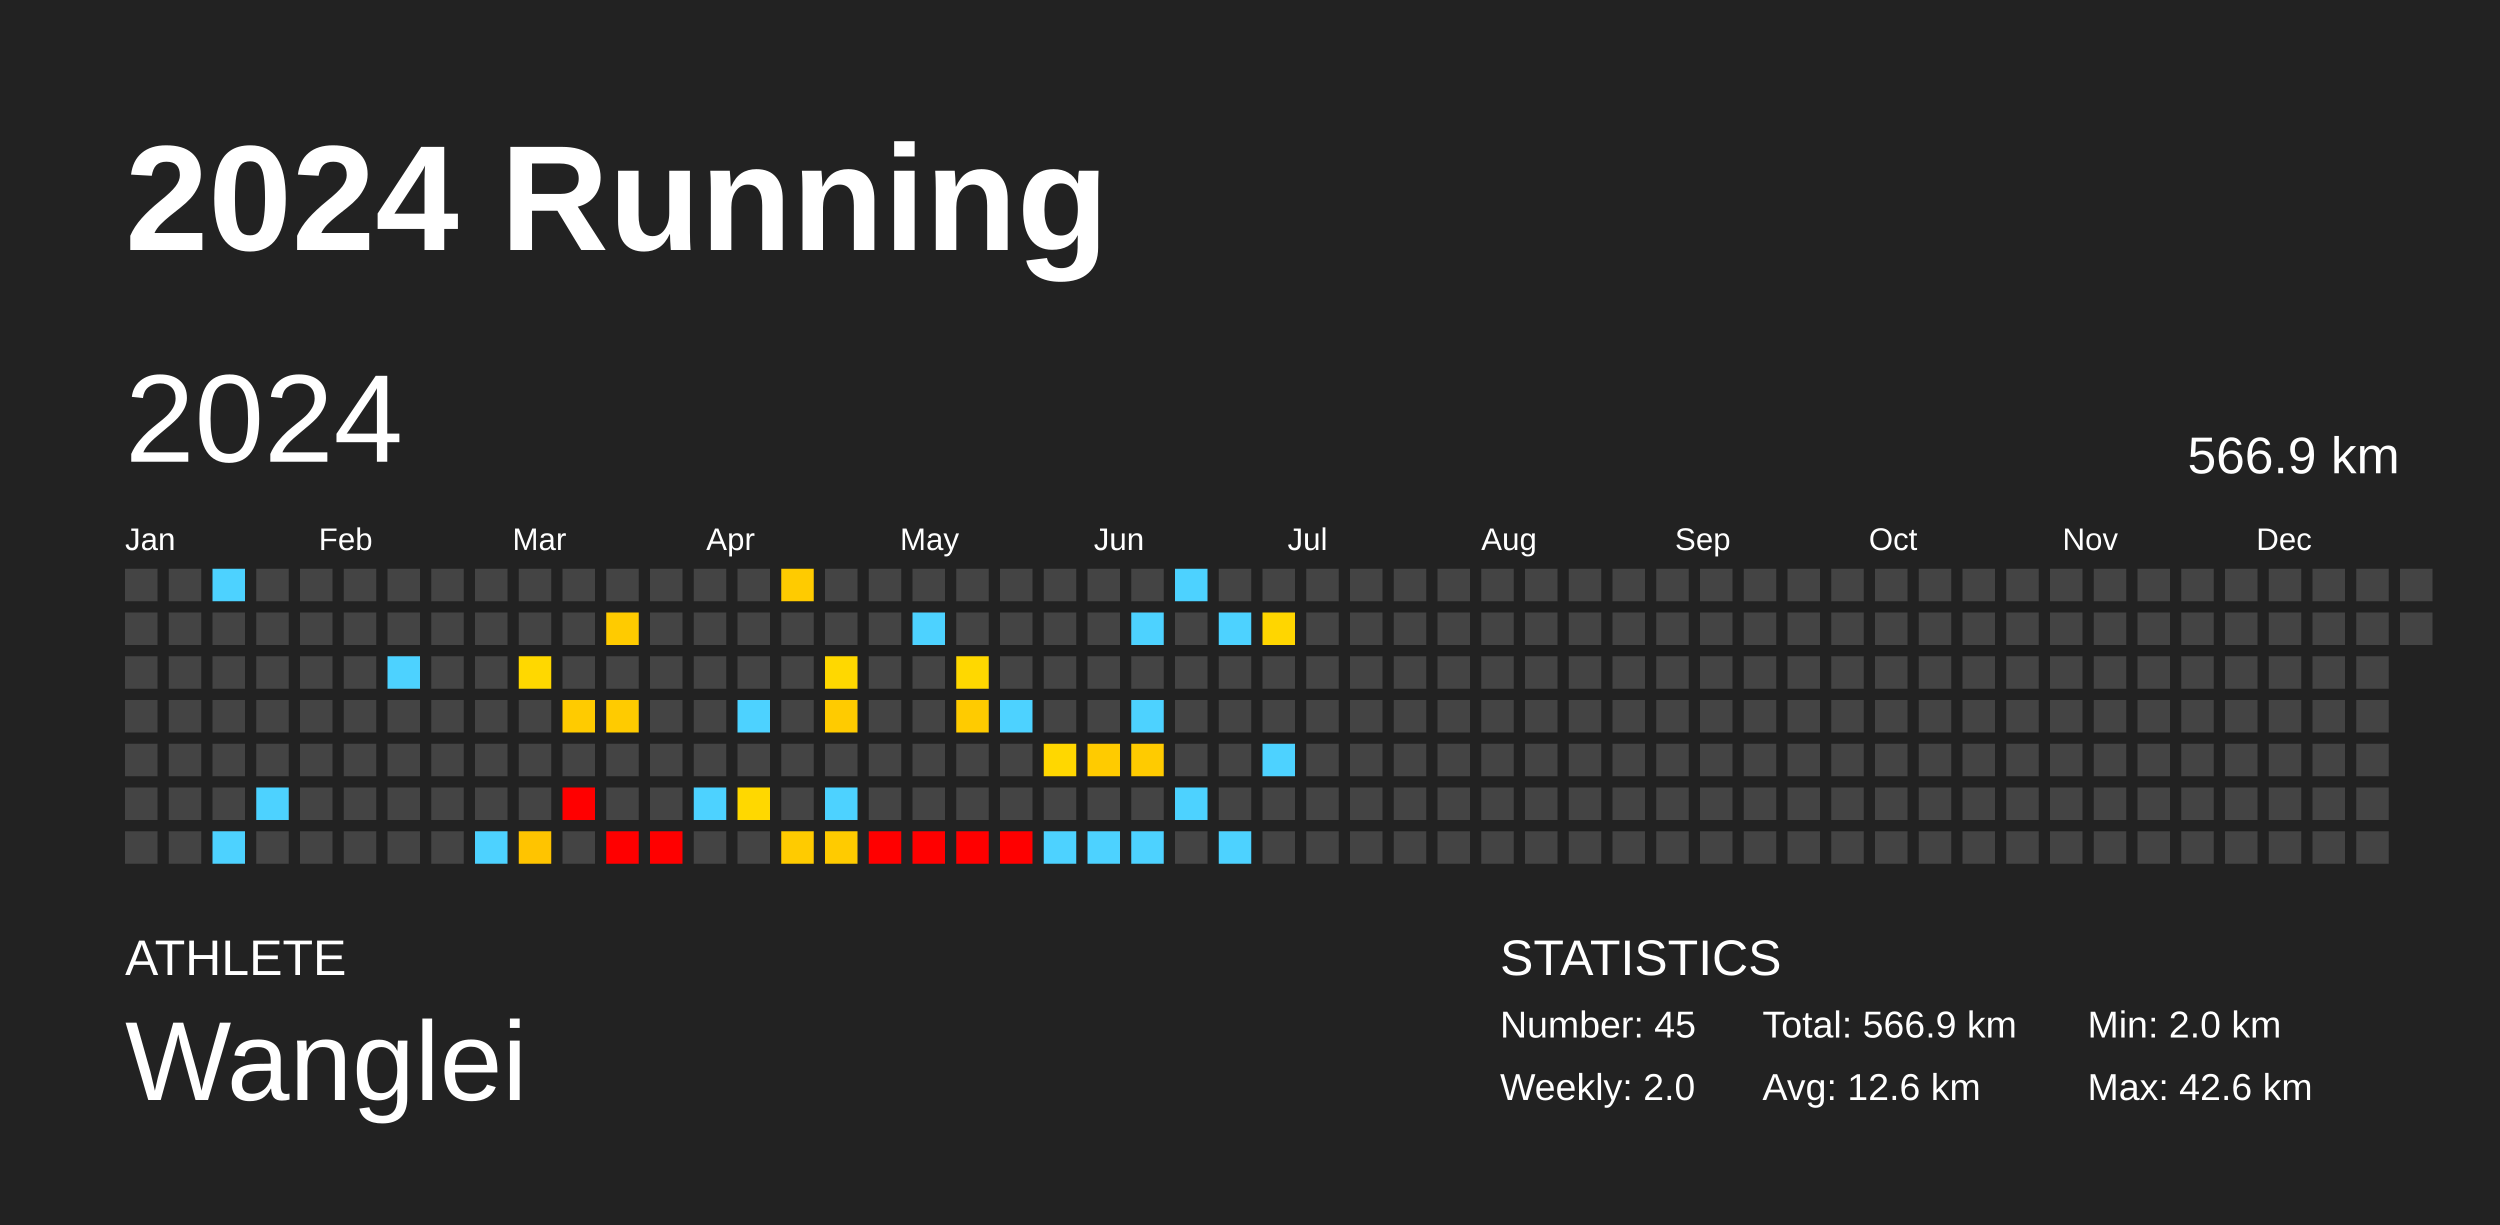
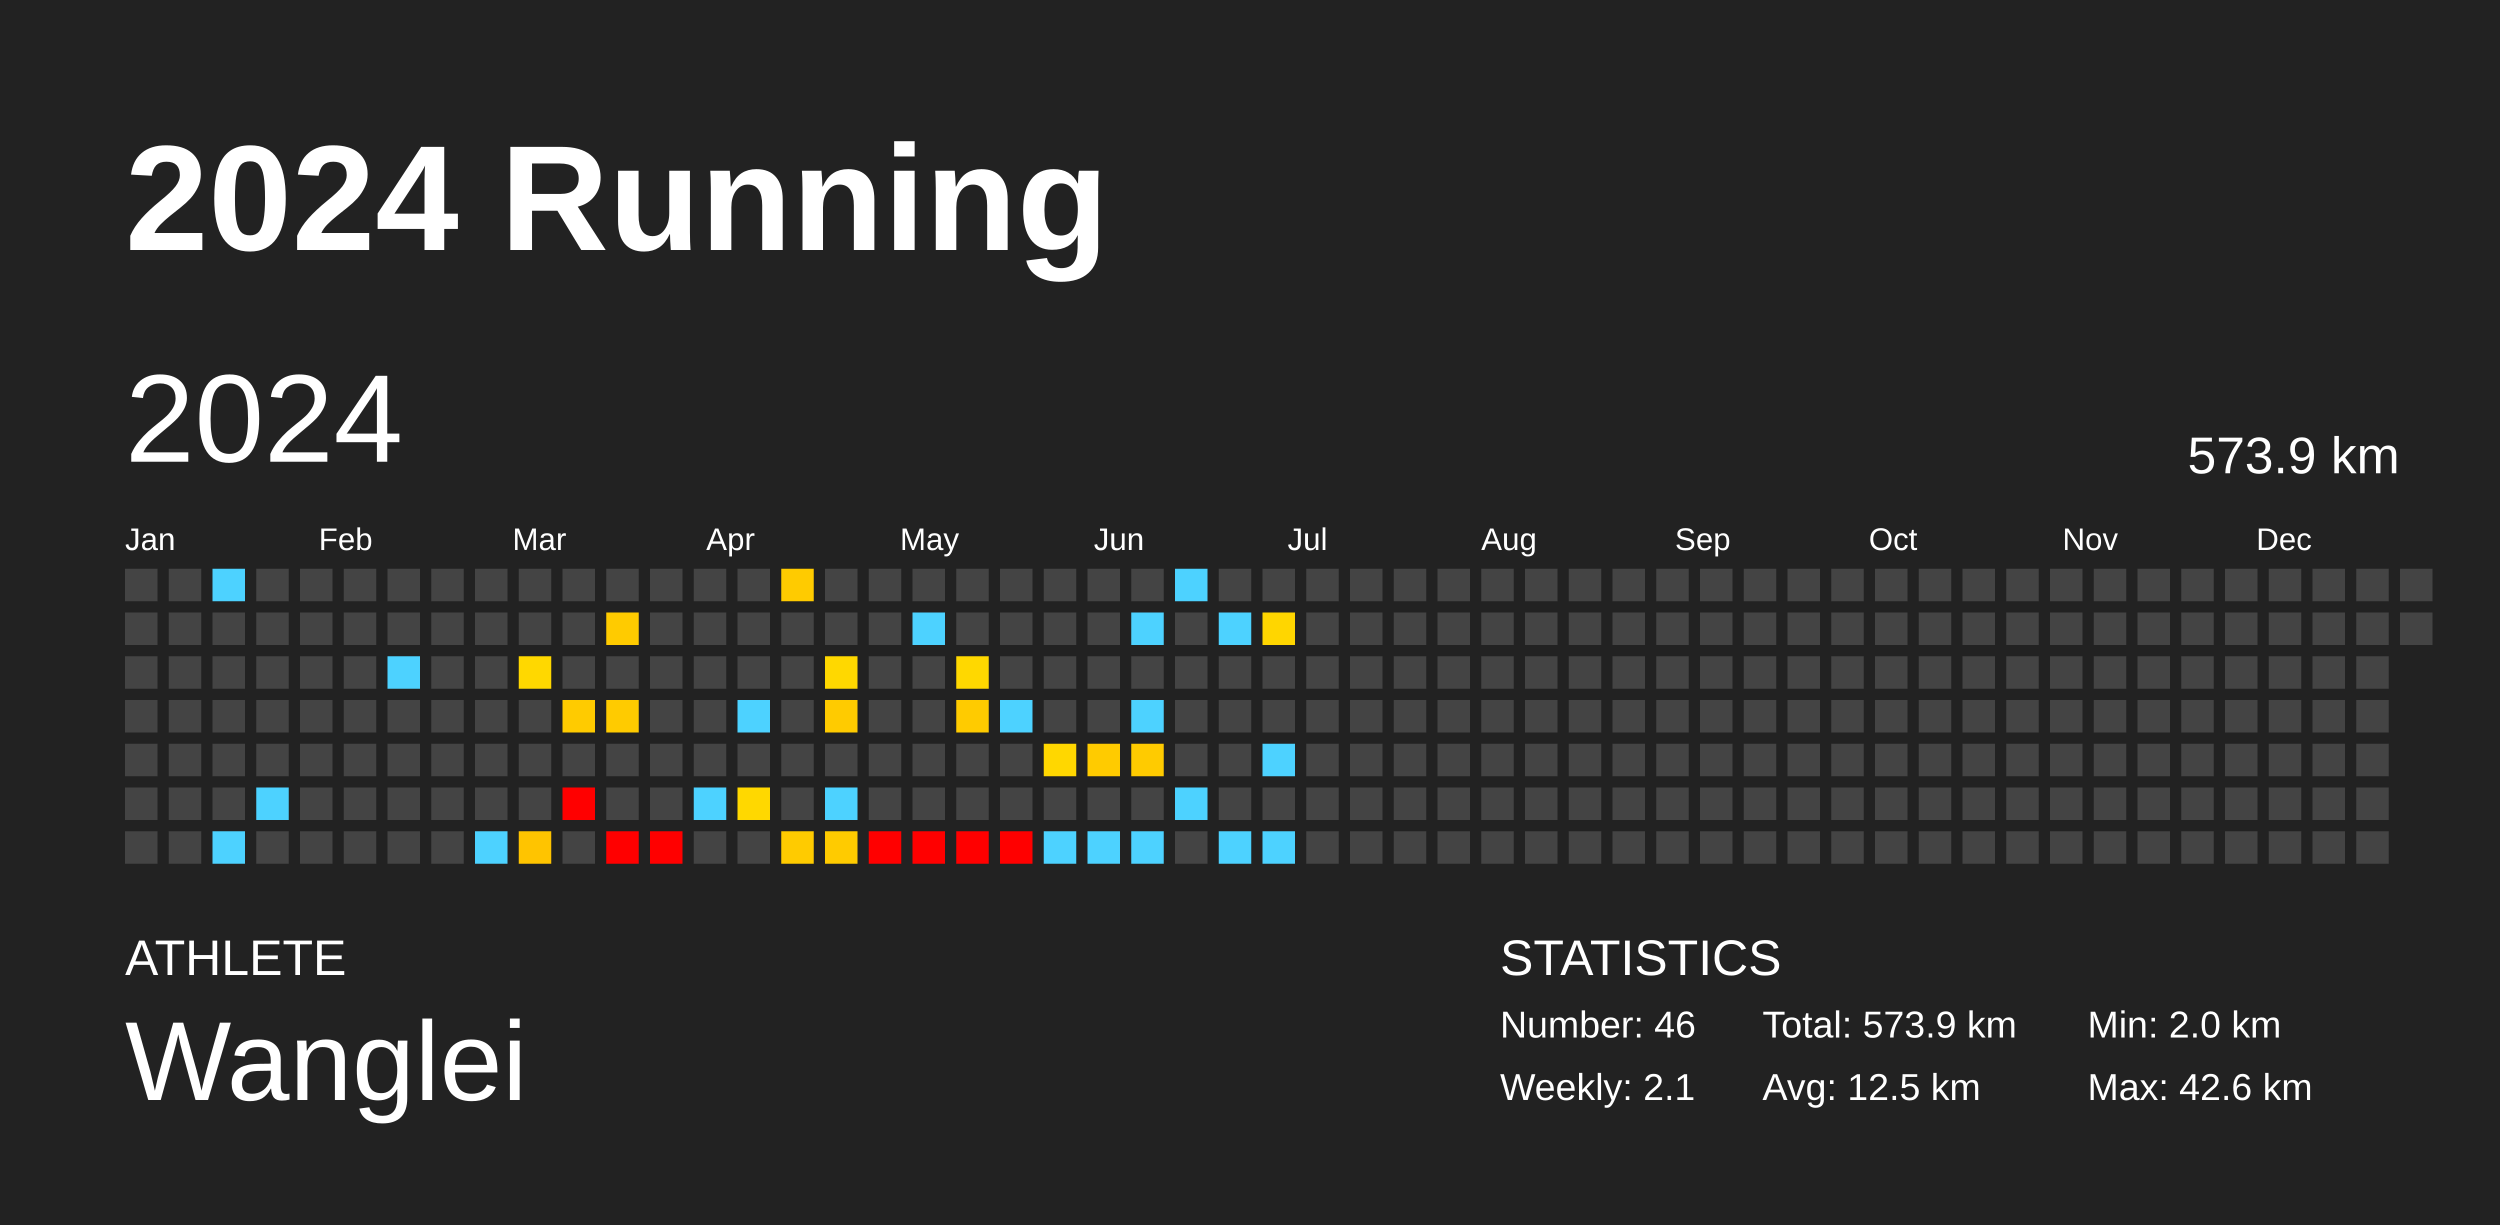
<svg xmlns="http://www.w3.org/2000/svg" baseProfile="full" height="98mm" version="1.1" viewBox="0,0,200,98" width="200mm">
  <defs />
  <rect fill="#222222" height="98" width="200" x="0" y="0" />
  <text fill="#FFFFFF" style="font-size:12px; font-family:Arial; font-weight:bold;" x="10" y="20">2024 Running</text>
  <text fill="#FFFFFF" style="font-size:4px; font-family:Arial" x="10" y="78">ATHLETE</text>
  <text fill="#FFFFFF" style="font-size:9px; font-family:Arial" x="10" y="88">Wanglei</text>
  <text fill="#FFFFFF" style="font-size:4px; font-family:Arial" x="120" y="78">STATISTICS</text>
-   <text fill="#FFFFFF" style="font-size:3px; font-family:Arial" x="120" y="83">Number: 45</text>
-   <text fill="#FFFFFF" style="font-size:3px; font-family:Arial" x="120" y="88">Weekly: 2.0</text>
-   <text fill="#FFFFFF" style="font-size:3px; font-family:Arial" x="141" y="83">Total: 566.9 km</text>
-   <text fill="#FFFFFF" style="font-size:3px; font-family:Arial" x="141" y="88">Avg: 12.6 km</text>
+   <text fill="#FFFFFF" style="font-size:3px; font-family:Arial" x="120" y="83">Number: 46</text>
+   <text fill="#FFFFFF" style="font-size:3px; font-family:Arial" x="120" y="88">Weekly: 2.1</text>
+   <text fill="#FFFFFF" style="font-size:3px; font-family:Arial" x="141" y="83">Total: 573.9 km</text>
+   <text fill="#FFFFFF" style="font-size:3px; font-family:Arial" x="141" y="88">Avg: 12.5 km</text>
  <text fill="#FFFFFF" style="font-size:3px; font-family:Arial" x="167" y="83">Min: 2.0 km</text>
  <text fill="#FFFFFF" style="font-size:3px; font-family:Arial" x="167" y="88">Max: 42.6 km</text>
  <text dominant-baseline="hanging" fill="#FFFFFF" style="font-size:10.0px; font-family:Arial;" x="10" y="30">2024</text>
-   <text dominant-baseline="hanging" fill="#FFFFFF" style="font-size:4.125px; font-family:Arial;" x="175" y="35">566.9 km</text>
+   <text dominant-baseline="hanging" fill="#FFFFFF" style="font-size:4.125px; font-family:Arial;" x="175" y="35">573.9 km</text>
  <text fill="#FFFFFF" style="font-size:2.5px; font-family:Arial" x="10.0" y="44">Jan</text>
  <text fill="#FFFFFF" style="font-size:2.5px; font-family:Arial" x="25.5" y="44">Feb</text>
  <text fill="#FFFFFF" style="font-size:2.5px; font-family:Arial" x="41.0" y="44">Mar</text>
  <text fill="#FFFFFF" style="font-size:2.5px; font-family:Arial" x="56.5" y="44">Apr</text>
  <text fill="#FFFFFF" style="font-size:2.5px; font-family:Arial" x="72.0" y="44">May</text>
  <text fill="#FFFFFF" style="font-size:2.5px; font-family:Arial" x="87.5" y="44">Jun</text>
  <text fill="#FFFFFF" style="font-size:2.5px; font-family:Arial" x="103.0" y="44">Jul</text>
  <text fill="#FFFFFF" style="font-size:2.5px; font-family:Arial" x="118.5" y="44">Aug</text>
  <text fill="#FFFFFF" style="font-size:2.5px; font-family:Arial" x="134.0" y="44">Sep</text>
  <text fill="#FFFFFF" style="font-size:2.5px; font-family:Arial" x="149.5" y="44">Oct</text>
  <text fill="#FFFFFF" style="font-size:2.5px; font-family:Arial" x="165.0" y="44">Nov</text>
  <text fill="#FFFFFF" style="font-size:2.5px; font-family:Arial" x="180.5" y="44">Dec</text>
  <rect fill="#444444" height="2.6" width="2.6" x="10.0" y="45.5" />
  <rect fill="#444444" height="2.6" width="2.6" x="10.0" y="49.0" />
  <rect fill="#444444" height="2.6" width="2.6" x="10.0" y="52.5" />
  <rect fill="#444444" height="2.6" width="2.6" x="10.0" y="56.0" />
  <rect fill="#444444" height="2.6" width="2.6" x="10.0" y="59.5" />
  <rect fill="#444444" height="2.6" width="2.6" x="10.0" y="63.0" />
  <rect fill="#444444" height="2.6" width="2.6" x="10.0" y="66.5" />
  <rect fill="#444444" height="2.6" width="2.6" x="13.5" y="45.5" />
  <rect fill="#444444" height="2.6" width="2.6" x="13.5" y="49.0" />
  <rect fill="#444444" height="2.6" width="2.6" x="13.5" y="52.5" />
  <rect fill="#444444" height="2.6" width="2.6" x="13.5" y="56.0" />
  <rect fill="#444444" height="2.6" width="2.6" x="13.5" y="59.5" />
  <rect fill="#444444" height="2.6" width="2.6" x="13.5" y="63.0" />
  <rect fill="#444444" height="2.6" width="2.6" x="13.5" y="66.5" />
  <rect fill="#4dd2ff" height="2.6" width="2.6" x="17.0" y="45.5" />
  <rect fill="#444444" height="2.6" width="2.6" x="17.0" y="49.0" />
  <rect fill="#444444" height="2.6" width="2.6" x="17.0" y="52.5" />
  <rect fill="#444444" height="2.6" width="2.6" x="17.0" y="56.0" />
  <rect fill="#444444" height="2.6" width="2.6" x="17.0" y="59.5" />
  <rect fill="#444444" height="2.6" width="2.6" x="17.0" y="63.0" />
  <rect fill="#4dd2ff" height="2.6" width="2.6" x="17.0" y="66.5" />
  <rect fill="#444444" height="2.6" width="2.6" x="20.5" y="45.5" />
  <rect fill="#444444" height="2.6" width="2.6" x="20.5" y="49.0" />
  <rect fill="#444444" height="2.6" width="2.6" x="20.5" y="52.5" />
  <rect fill="#444444" height="2.6" width="2.6" x="20.5" y="56.0" />
  <rect fill="#444444" height="2.6" width="2.6" x="20.5" y="59.5" />
  <rect fill="#4dd2ff" height="2.6" width="2.6" x="20.5" y="63.0" />
  <rect fill="#444444" height="2.6" width="2.6" x="20.5" y="66.5" />
  <rect fill="#444444" height="2.6" width="2.6" x="24.0" y="45.5" />
  <rect fill="#444444" height="2.6" width="2.6" x="24.0" y="49.0" />
  <rect fill="#444444" height="2.6" width="2.6" x="24.0" y="52.5" />
  <rect fill="#444444" height="2.6" width="2.6" x="24.0" y="56.0" />
  <rect fill="#444444" height="2.6" width="2.6" x="24.0" y="59.5" />
  <rect fill="#444444" height="2.6" width="2.6" x="24.0" y="63.0" />
  <rect fill="#444444" height="2.6" width="2.6" x="24.0" y="66.5" />
  <rect fill="#444444" height="2.6" width="2.6" x="27.5" y="45.5" />
  <rect fill="#444444" height="2.6" width="2.6" x="27.5" y="49.0" />
  <rect fill="#444444" height="2.6" width="2.6" x="27.5" y="52.5" />
  <rect fill="#444444" height="2.6" width="2.6" x="27.5" y="56.0" />
  <rect fill="#444444" height="2.6" width="2.6" x="27.5" y="59.5" />
  <rect fill="#444444" height="2.6" width="2.6" x="27.5" y="63.0" />
  <rect fill="#444444" height="2.6" width="2.6" x="27.5" y="66.5" />
  <rect fill="#444444" height="2.6" width="2.6" x="31.0" y="45.5" />
  <rect fill="#444444" height="2.6" width="2.6" x="31.0" y="49.0" />
  <rect fill="#4dd2ff" height="2.6" width="2.6" x="31.0" y="52.5" />
  <rect fill="#444444" height="2.6" width="2.6" x="31.0" y="56.0" />
  <rect fill="#444444" height="2.6" width="2.6" x="31.0" y="59.5" />
  <rect fill="#444444" height="2.6" width="2.6" x="31.0" y="63.0" />
  <rect fill="#444444" height="2.6" width="2.6" x="31.0" y="66.5" />
  <rect fill="#444444" height="2.6" width="2.6" x="34.5" y="45.5" />
  <rect fill="#444444" height="2.6" width="2.6" x="34.5" y="49.0" />
  <rect fill="#444444" height="2.6" width="2.6" x="34.5" y="52.5" />
  <rect fill="#444444" height="2.6" width="2.6" x="34.5" y="56.0" />
  <rect fill="#444444" height="2.6" width="2.6" x="34.5" y="59.5" />
  <rect fill="#444444" height="2.6" width="2.6" x="34.5" y="63.0" />
  <rect fill="#444444" height="2.6" width="2.6" x="34.5" y="66.5" />
  <rect fill="#444444" height="2.6" width="2.6" x="38.0" y="45.5" />
  <rect fill="#444444" height="2.6" width="2.6" x="38.0" y="49.0" />
  <rect fill="#444444" height="2.6" width="2.6" x="38.0" y="52.5" />
  <rect fill="#444444" height="2.6" width="2.6" x="38.0" y="56.0" />
  <rect fill="#444444" height="2.6" width="2.6" x="38.0" y="59.5" />
  <rect fill="#444444" height="2.6" width="2.6" x="38.0" y="63.0" />
  <rect fill="#4dd2ff" height="2.6" width="2.6" x="38.0" y="66.5" />
  <rect fill="#444444" height="2.6" width="2.6" x="41.5" y="45.5" />
  <rect fill="#444444" height="2.6" width="2.6" x="41.5" y="49.0" />
  <rect fill="#ffd800" height="2.6" width="2.6" x="41.5" y="52.5" />
  <rect fill="#444444" height="2.6" width="2.6" x="41.5" y="56.0" />
  <rect fill="#444444" height="2.6" width="2.6" x="41.5" y="59.5" />
  <rect fill="#444444" height="2.6" width="2.6" x="41.5" y="63.0" />
  <rect fill="#ffc400" height="2.6" width="2.6" x="41.5" y="66.5" />
  <rect fill="#444444" height="2.6" width="2.6" x="45.0" y="45.5" />
  <rect fill="#444444" height="2.6" width="2.6" x="45.0" y="49.0" />
  <rect fill="#444444" height="2.6" width="2.6" x="45.0" y="52.5" />
  <rect fill="#ffcb00" height="2.6" width="2.6" x="45.0" y="56.0" />
  <rect fill="#444444" height="2.6" width="2.6" x="45.0" y="59.5" />
  <rect fill="red" height="2.6" width="2.6" x="45.0" y="63.0" />
  <rect fill="#444444" height="2.6" width="2.6" x="45.0" y="66.5" />
  <rect fill="#444444" height="2.6" width="2.6" x="48.5" y="45.5" />
  <rect fill="#ffcb00" height="2.6" width="2.6" x="48.5" y="49.0" />
  <rect fill="#444444" height="2.6" width="2.6" x="48.5" y="52.5" />
  <rect fill="#ffcb00" height="2.6" width="2.6" x="48.5" y="56.0" />
  <rect fill="#444444" height="2.6" width="2.6" x="48.5" y="59.5" />
  <rect fill="#444444" height="2.6" width="2.6" x="48.5" y="63.0" />
  <rect fill="red" height="2.6" width="2.6" x="48.5" y="66.5" />
  <rect fill="#444444" height="2.6" width="2.6" x="52.0" y="45.5" />
  <rect fill="#444444" height="2.6" width="2.6" x="52.0" y="49.0" />
  <rect fill="#444444" height="2.6" width="2.6" x="52.0" y="52.5" />
  <rect fill="#444444" height="2.6" width="2.6" x="52.0" y="56.0" />
  <rect fill="#444444" height="2.6" width="2.6" x="52.0" y="59.5" />
  <rect fill="#444444" height="2.6" width="2.6" x="52.0" y="63.0" />
  <rect fill="red" height="2.6" width="2.6" x="52.0" y="66.5" />
  <rect fill="#444444" height="2.6" width="2.6" x="55.5" y="45.5" />
  <rect fill="#444444" height="2.6" width="2.6" x="55.5" y="49.0" />
  <rect fill="#444444" height="2.6" width="2.6" x="55.5" y="52.5" />
  <rect fill="#444444" height="2.6" width="2.6" x="55.5" y="56.0" />
  <rect fill="#444444" height="2.6" width="2.6" x="55.5" y="59.5" />
  <rect fill="#4dd2ff" height="2.6" width="2.6" x="55.5" y="63.0" />
  <rect fill="#444444" height="2.6" width="2.6" x="55.5" y="66.5" />
  <rect fill="#444444" height="2.6" width="2.6" x="59.0" y="45.5" />
  <rect fill="#444444" height="2.6" width="2.6" x="59.0" y="49.0" />
  <rect fill="#444444" height="2.6" width="2.6" x="59.0" y="52.5" />
  <rect fill="#4dd2ff" height="2.6" width="2.6" x="59.0" y="56.0" />
  <rect fill="#444444" height="2.6" width="2.6" x="59.0" y="59.5" />
  <rect fill="#ffd800" height="2.6" width="2.6" x="59.0" y="63.0" />
  <rect fill="#444444" height="2.6" width="2.6" x="59.0" y="66.5" />
  <rect fill="#ffcb00" height="2.6" width="2.6" x="62.5" y="45.5" />
  <rect fill="#444444" height="2.6" width="2.6" x="62.5" y="49.0" />
  <rect fill="#444444" height="2.6" width="2.6" x="62.5" y="52.5" />
  <rect fill="#444444" height="2.6" width="2.6" x="62.5" y="56.0" />
  <rect fill="#444444" height="2.6" width="2.6" x="62.5" y="59.5" />
  <rect fill="#444444" height="2.6" width="2.6" x="62.5" y="63.0" />
  <rect fill="#ffcb00" height="2.6" width="2.6" x="62.5" y="66.5" />
  <rect fill="#444444" height="2.6" width="2.6" x="66.0" y="45.5" />
  <rect fill="#444444" height="2.6" width="2.6" x="66.0" y="49.0" />
  <rect fill="#ffd800" height="2.6" width="2.6" x="66.0" y="52.5" />
  <rect fill="#ffcb00" height="2.6" width="2.6" x="66.0" y="56.0" />
  <rect fill="#444444" height="2.6" width="2.6" x="66.0" y="59.5" />
  <rect fill="#4dd2ff" height="2.6" width="2.6" x="66.0" y="63.0" />
  <rect fill="#ffcb00" height="2.6" width="2.6" x="66.0" y="66.5" />
  <rect fill="#444444" height="2.6" width="2.6" x="69.5" y="45.5" />
  <rect fill="#444444" height="2.6" width="2.6" x="69.5" y="49.0" />
  <rect fill="#444444" height="2.6" width="2.6" x="69.5" y="52.5" />
  <rect fill="#444444" height="2.6" width="2.6" x="69.5" y="56.0" />
  <rect fill="#444444" height="2.6" width="2.6" x="69.5" y="59.5" />
  <rect fill="#444444" height="2.6" width="2.6" x="69.5" y="63.0" />
  <rect fill="red" height="2.6" width="2.6" x="69.5" y="66.5" />
  <rect fill="#444444" height="2.6" width="2.6" x="73.0" y="45.5" />
  <rect fill="#4dd2ff" height="2.6" width="2.6" x="73.0" y="49.0" />
  <rect fill="#444444" height="2.6" width="2.6" x="73.0" y="52.5" />
  <rect fill="#444444" height="2.6" width="2.6" x="73.0" y="56.0" />
  <rect fill="#444444" height="2.6" width="2.6" x="73.0" y="59.5" />
  <rect fill="#444444" height="2.6" width="2.6" x="73.0" y="63.0" />
  <rect fill="red" height="2.6" width="2.6" x="73.0" y="66.5" />
  <rect fill="#444444" height="2.6" width="2.6" x="76.5" y="45.5" />
  <rect fill="#444444" height="2.6" width="2.6" x="76.5" y="49.0" />
  <rect fill="#ffd800" height="2.6" width="2.6" x="76.5" y="52.5" />
  <rect fill="#ffcb00" height="2.6" width="2.6" x="76.5" y="56.0" />
  <rect fill="#444444" height="2.6" width="2.6" x="76.5" y="59.5" />
  <rect fill="#444444" height="2.6" width="2.6" x="76.5" y="63.0" />
  <rect fill="red" height="2.6" width="2.6" x="76.5" y="66.5" />
  <rect fill="#444444" height="2.6" width="2.6" x="80.0" y="45.5" />
  <rect fill="#444444" height="2.6" width="2.6" x="80.0" y="49.0" />
  <rect fill="#444444" height="2.6" width="2.6" x="80.0" y="52.5" />
  <rect fill="#4dd2ff" height="2.6" width="2.6" x="80.0" y="56.0" />
  <rect fill="#444444" height="2.6" width="2.6" x="80.0" y="59.5" />
  <rect fill="#444444" height="2.6" width="2.6" x="80.0" y="63.0" />
  <rect fill="red" height="2.6" width="2.6" x="80.0" y="66.5" />
  <rect fill="#444444" height="2.6" width="2.6" x="83.5" y="45.5" />
  <rect fill="#444444" height="2.6" width="2.6" x="83.5" y="49.0" />
  <rect fill="#444444" height="2.6" width="2.6" x="83.5" y="52.5" />
  <rect fill="#444444" height="2.6" width="2.6" x="83.5" y="56.0" />
  <rect fill="#ffd700" height="2.6" width="2.6" x="83.5" y="59.5" />
  <rect fill="#444444" height="2.6" width="2.6" x="83.5" y="63.0" />
  <rect fill="#4dd2ff" height="2.6" width="2.6" x="83.5" y="66.5" />
  <rect fill="#444444" height="2.6" width="2.6" x="87.0" y="45.5" />
  <rect fill="#444444" height="2.6" width="2.6" x="87.0" y="49.0" />
  <rect fill="#444444" height="2.6" width="2.6" x="87.0" y="52.5" />
  <rect fill="#444444" height="2.6" width="2.6" x="87.0" y="56.0" />
  <rect fill="#ffcb00" height="2.6" width="2.6" x="87.0" y="59.5" />
  <rect fill="#444444" height="2.6" width="2.6" x="87.0" y="63.0" />
  <rect fill="#4dd2ff" height="2.6" width="2.6" x="87.0" y="66.5" />
  <rect fill="#444444" height="2.6" width="2.6" x="90.5" y="45.5" />
  <rect fill="#4dd2ff" height="2.6" width="2.6" x="90.5" y="49.0" />
  <rect fill="#444444" height="2.6" width="2.6" x="90.5" y="52.5" />
  <rect fill="#4dd2ff" height="2.6" width="2.6" x="90.5" y="56.0" />
  <rect fill="#ffcb00" height="2.6" width="2.6" x="90.5" y="59.5" />
  <rect fill="#444444" height="2.6" width="2.6" x="90.5" y="63.0" />
  <rect fill="#4dd2ff" height="2.6" width="2.6" x="90.5" y="66.5" />
  <rect fill="#4dd2ff" height="2.6" width="2.6" x="94.0" y="45.5" />
  <rect fill="#444444" height="2.6" width="2.6" x="94.0" y="49.0" />
  <rect fill="#444444" height="2.6" width="2.6" x="94.0" y="52.5" />
  <rect fill="#444444" height="2.6" width="2.6" x="94.0" y="56.0" />
  <rect fill="#444444" height="2.6" width="2.6" x="94.0" y="59.5" />
  <rect fill="#4dd2ff" height="2.6" width="2.6" x="94.0" y="63.0" />
  <rect fill="#444444" height="2.6" width="2.6" x="94.0" y="66.5" />
  <rect fill="#444444" height="2.6" width="2.6" x="97.5" y="45.5" />
  <rect fill="#4dd2ff" height="2.6" width="2.6" x="97.5" y="49.0" />
  <rect fill="#444444" height="2.6" width="2.6" x="97.5" y="52.5" />
  <rect fill="#444444" height="2.6" width="2.6" x="97.5" y="56.0" />
  <rect fill="#444444" height="2.6" width="2.6" x="97.5" y="59.5" />
  <rect fill="#444444" height="2.6" width="2.6" x="97.5" y="63.0" />
  <rect fill="#4dd2ff" height="2.6" width="2.6" x="97.5" y="66.5" />
  <rect fill="#444444" height="2.6" width="2.6" x="101.0" y="45.5" />
  <rect fill="#ffd600" height="2.6" width="2.6" x="101.0" y="49.0" />
  <rect fill="#444444" height="2.6" width="2.6" x="101.0" y="52.5" />
  <rect fill="#444444" height="2.6" width="2.6" x="101.0" y="56.0" />
  <rect fill="#4dd2ff" height="2.6" width="2.6" x="101.0" y="59.5" />
  <rect fill="#444444" height="2.6" width="2.6" x="101.0" y="63.0" />
-   <rect fill="#444444" height="2.6" width="2.6" x="101.0" y="66.5" />
+   <rect fill="#4dd2ff" height="2.6" width="2.6" x="101.0" y="66.5" />
  <rect fill="#444444" height="2.6" width="2.6" x="104.5" y="45.5" />
  <rect fill="#444444" height="2.6" width="2.6" x="104.5" y="49.0" />
  <rect fill="#444444" height="2.6" width="2.6" x="104.5" y="52.5" />
  <rect fill="#444444" height="2.6" width="2.6" x="104.5" y="56.0" />
  <rect fill="#444444" height="2.6" width="2.6" x="104.5" y="59.5" />
  <rect fill="#444444" height="2.6" width="2.6" x="104.5" y="63.0" />
  <rect fill="#444444" height="2.6" width="2.6" x="104.5" y="66.5" />
  <rect fill="#444444" height="2.6" width="2.6" x="108.0" y="45.5" />
  <rect fill="#444444" height="2.6" width="2.6" x="108.0" y="49.0" />
  <rect fill="#444444" height="2.6" width="2.6" x="108.0" y="52.5" />
  <rect fill="#444444" height="2.6" width="2.6" x="108.0" y="56.0" />
  <rect fill="#444444" height="2.6" width="2.6" x="108.0" y="59.5" />
  <rect fill="#444444" height="2.6" width="2.6" x="108.0" y="63.0" />
  <rect fill="#444444" height="2.6" width="2.6" x="108.0" y="66.5" />
  <rect fill="#444444" height="2.6" width="2.6" x="111.5" y="45.5" />
  <rect fill="#444444" height="2.6" width="2.6" x="111.5" y="49.0" />
  <rect fill="#444444" height="2.6" width="2.6" x="111.5" y="52.5" />
  <rect fill="#444444" height="2.6" width="2.6" x="111.5" y="56.0" />
  <rect fill="#444444" height="2.6" width="2.6" x="111.5" y="59.5" />
  <rect fill="#444444" height="2.6" width="2.6" x="111.5" y="63.0" />
  <rect fill="#444444" height="2.6" width="2.6" x="111.5" y="66.5" />
  <rect fill="#444444" height="2.6" width="2.6" x="115.0" y="45.5" />
  <rect fill="#444444" height="2.6" width="2.6" x="115.0" y="49.0" />
  <rect fill="#444444" height="2.6" width="2.6" x="115.0" y="52.5" />
  <rect fill="#444444" height="2.6" width="2.6" x="115.0" y="56.0" />
  <rect fill="#444444" height="2.6" width="2.6" x="115.0" y="59.5" />
  <rect fill="#444444" height="2.6" width="2.6" x="115.0" y="63.0" />
  <rect fill="#444444" height="2.6" width="2.6" x="115.0" y="66.5" />
  <rect fill="#444444" height="2.6" width="2.6" x="118.5" y="45.5" />
  <rect fill="#444444" height="2.6" width="2.6" x="118.5" y="49.0" />
  <rect fill="#444444" height="2.6" width="2.6" x="118.5" y="52.5" />
  <rect fill="#444444" height="2.6" width="2.6" x="118.5" y="56.0" />
  <rect fill="#444444" height="2.6" width="2.6" x="118.5" y="59.5" />
  <rect fill="#444444" height="2.6" width="2.6" x="118.5" y="63.0" />
  <rect fill="#444444" height="2.6" width="2.6" x="118.5" y="66.5" />
  <rect fill="#444444" height="2.6" width="2.6" x="122.0" y="45.5" />
  <rect fill="#444444" height="2.6" width="2.6" x="122.0" y="49.0" />
  <rect fill="#444444" height="2.6" width="2.6" x="122.0" y="52.5" />
  <rect fill="#444444" height="2.6" width="2.6" x="122.0" y="56.0" />
  <rect fill="#444444" height="2.6" width="2.6" x="122.0" y="59.5" />
  <rect fill="#444444" height="2.6" width="2.6" x="122.0" y="63.0" />
  <rect fill="#444444" height="2.6" width="2.6" x="122.0" y="66.5" />
  <rect fill="#444444" height="2.6" width="2.6" x="125.5" y="45.5" />
  <rect fill="#444444" height="2.6" width="2.6" x="125.5" y="49.0" />
  <rect fill="#444444" height="2.6" width="2.6" x="125.5" y="52.5" />
  <rect fill="#444444" height="2.6" width="2.6" x="125.5" y="56.0" />
  <rect fill="#444444" height="2.6" width="2.6" x="125.5" y="59.5" />
  <rect fill="#444444" height="2.6" width="2.6" x="125.5" y="63.0" />
  <rect fill="#444444" height="2.6" width="2.6" x="125.5" y="66.5" />
  <rect fill="#444444" height="2.6" width="2.6" x="129.0" y="45.5" />
  <rect fill="#444444" height="2.6" width="2.6" x="129.0" y="49.0" />
  <rect fill="#444444" height="2.6" width="2.6" x="129.0" y="52.5" />
  <rect fill="#444444" height="2.6" width="2.6" x="129.0" y="56.0" />
  <rect fill="#444444" height="2.6" width="2.6" x="129.0" y="59.5" />
  <rect fill="#444444" height="2.6" width="2.6" x="129.0" y="63.0" />
  <rect fill="#444444" height="2.6" width="2.6" x="129.0" y="66.5" />
  <rect fill="#444444" height="2.6" width="2.6" x="132.5" y="45.5" />
  <rect fill="#444444" height="2.6" width="2.6" x="132.5" y="49.0" />
  <rect fill="#444444" height="2.6" width="2.6" x="132.5" y="52.5" />
  <rect fill="#444444" height="2.6" width="2.6" x="132.5" y="56.0" />
  <rect fill="#444444" height="2.6" width="2.6" x="132.5" y="59.5" />
  <rect fill="#444444" height="2.6" width="2.6" x="132.5" y="63.0" />
  <rect fill="#444444" height="2.6" width="2.6" x="132.5" y="66.5" />
  <rect fill="#444444" height="2.6" width="2.6" x="136.0" y="45.5" />
  <rect fill="#444444" height="2.6" width="2.6" x="136.0" y="49.0" />
  <rect fill="#444444" height="2.6" width="2.6" x="136.0" y="52.5" />
  <rect fill="#444444" height="2.6" width="2.6" x="136.0" y="56.0" />
  <rect fill="#444444" height="2.6" width="2.6" x="136.0" y="59.5" />
  <rect fill="#444444" height="2.6" width="2.6" x="136.0" y="63.0" />
  <rect fill="#444444" height="2.6" width="2.6" x="136.0" y="66.5" />
  <rect fill="#444444" height="2.6" width="2.6" x="139.5" y="45.5" />
  <rect fill="#444444" height="2.6" width="2.6" x="139.5" y="49.0" />
  <rect fill="#444444" height="2.6" width="2.6" x="139.5" y="52.5" />
  <rect fill="#444444" height="2.6" width="2.6" x="139.5" y="56.0" />
  <rect fill="#444444" height="2.6" width="2.6" x="139.5" y="59.5" />
  <rect fill="#444444" height="2.6" width="2.6" x="139.5" y="63.0" />
  <rect fill="#444444" height="2.6" width="2.6" x="139.5" y="66.5" />
  <rect fill="#444444" height="2.6" width="2.6" x="143.0" y="45.5" />
  <rect fill="#444444" height="2.6" width="2.6" x="143.0" y="49.0" />
  <rect fill="#444444" height="2.6" width="2.6" x="143.0" y="52.5" />
  <rect fill="#444444" height="2.6" width="2.6" x="143.0" y="56.0" />
  <rect fill="#444444" height="2.6" width="2.6" x="143.0" y="59.5" />
  <rect fill="#444444" height="2.6" width="2.6" x="143.0" y="63.0" />
  <rect fill="#444444" height="2.6" width="2.6" x="143.0" y="66.5" />
  <rect fill="#444444" height="2.6" width="2.6" x="146.5" y="45.5" />
  <rect fill="#444444" height="2.6" width="2.6" x="146.5" y="49.0" />
  <rect fill="#444444" height="2.6" width="2.6" x="146.5" y="52.5" />
  <rect fill="#444444" height="2.6" width="2.6" x="146.5" y="56.0" />
  <rect fill="#444444" height="2.6" width="2.6" x="146.5" y="59.5" />
  <rect fill="#444444" height="2.6" width="2.6" x="146.5" y="63.0" />
  <rect fill="#444444" height="2.6" width="2.6" x="146.5" y="66.5" />
  <rect fill="#444444" height="2.6" width="2.6" x="150.0" y="45.5" />
  <rect fill="#444444" height="2.6" width="2.6" x="150.0" y="49.0" />
  <rect fill="#444444" height="2.6" width="2.6" x="150.0" y="52.5" />
  <rect fill="#444444" height="2.6" width="2.6" x="150.0" y="56.0" />
  <rect fill="#444444" height="2.6" width="2.6" x="150.0" y="59.5" />
  <rect fill="#444444" height="2.6" width="2.6" x="150.0" y="63.0" />
  <rect fill="#444444" height="2.6" width="2.6" x="150.0" y="66.5" />
  <rect fill="#444444" height="2.6" width="2.6" x="153.5" y="45.5" />
  <rect fill="#444444" height="2.6" width="2.6" x="153.5" y="49.0" />
  <rect fill="#444444" height="2.6" width="2.6" x="153.5" y="52.5" />
  <rect fill="#444444" height="2.6" width="2.6" x="153.5" y="56.0" />
  <rect fill="#444444" height="2.6" width="2.6" x="153.5" y="59.5" />
  <rect fill="#444444" height="2.6" width="2.6" x="153.5" y="63.0" />
  <rect fill="#444444" height="2.6" width="2.6" x="153.5" y="66.5" />
  <rect fill="#444444" height="2.6" width="2.6" x="157.0" y="45.5" />
  <rect fill="#444444" height="2.6" width="2.6" x="157.0" y="49.0" />
  <rect fill="#444444" height="2.6" width="2.6" x="157.0" y="52.5" />
  <rect fill="#444444" height="2.6" width="2.6" x="157.0" y="56.0" />
  <rect fill="#444444" height="2.6" width="2.6" x="157.0" y="59.5" />
  <rect fill="#444444" height="2.6" width="2.6" x="157.0" y="63.0" />
  <rect fill="#444444" height="2.6" width="2.6" x="157.0" y="66.5" />
  <rect fill="#444444" height="2.6" width="2.6" x="160.5" y="45.5" />
  <rect fill="#444444" height="2.6" width="2.6" x="160.5" y="49.0" />
  <rect fill="#444444" height="2.6" width="2.6" x="160.5" y="52.5" />
  <rect fill="#444444" height="2.6" width="2.6" x="160.5" y="56.0" />
  <rect fill="#444444" height="2.6" width="2.6" x="160.5" y="59.5" />
  <rect fill="#444444" height="2.6" width="2.6" x="160.5" y="63.0" />
  <rect fill="#444444" height="2.6" width="2.6" x="160.5" y="66.5" />
  <rect fill="#444444" height="2.6" width="2.6" x="164.0" y="45.5" />
  <rect fill="#444444" height="2.6" width="2.6" x="164.0" y="49.0" />
  <rect fill="#444444" height="2.6" width="2.6" x="164.0" y="52.5" />
  <rect fill="#444444" height="2.6" width="2.6" x="164.0" y="56.0" />
  <rect fill="#444444" height="2.6" width="2.6" x="164.0" y="59.5" />
  <rect fill="#444444" height="2.6" width="2.6" x="164.0" y="63.0" />
  <rect fill="#444444" height="2.6" width="2.6" x="164.0" y="66.5" />
  <rect fill="#444444" height="2.6" width="2.6" x="167.5" y="45.5" />
  <rect fill="#444444" height="2.6" width="2.6" x="167.5" y="49.0" />
  <rect fill="#444444" height="2.6" width="2.6" x="167.5" y="52.5" />
  <rect fill="#444444" height="2.6" width="2.6" x="167.5" y="56.0" />
  <rect fill="#444444" height="2.6" width="2.6" x="167.5" y="59.5" />
  <rect fill="#444444" height="2.6" width="2.6" x="167.5" y="63.0" />
  <rect fill="#444444" height="2.6" width="2.6" x="167.5" y="66.5" />
  <rect fill="#444444" height="2.6" width="2.6" x="171.0" y="45.5" />
  <rect fill="#444444" height="2.6" width="2.6" x="171.0" y="49.0" />
  <rect fill="#444444" height="2.6" width="2.6" x="171.0" y="52.5" />
  <rect fill="#444444" height="2.6" width="2.6" x="171.0" y="56.0" />
  <rect fill="#444444" height="2.6" width="2.6" x="171.0" y="59.5" />
  <rect fill="#444444" height="2.6" width="2.6" x="171.0" y="63.0" />
  <rect fill="#444444" height="2.6" width="2.6" x="171.0" y="66.5" />
  <rect fill="#444444" height="2.6" width="2.6" x="174.5" y="45.5" />
  <rect fill="#444444" height="2.6" width="2.6" x="174.5" y="49.0" />
  <rect fill="#444444" height="2.6" width="2.6" x="174.5" y="52.5" />
  <rect fill="#444444" height="2.6" width="2.6" x="174.5" y="56.0" />
  <rect fill="#444444" height="2.6" width="2.6" x="174.5" y="59.5" />
  <rect fill="#444444" height="2.6" width="2.6" x="174.5" y="63.0" />
  <rect fill="#444444" height="2.6" width="2.6" x="174.5" y="66.5" />
  <rect fill="#444444" height="2.6" width="2.6" x="178.0" y="45.5" />
  <rect fill="#444444" height="2.6" width="2.6" x="178.0" y="49.0" />
  <rect fill="#444444" height="2.6" width="2.6" x="178.0" y="52.5" />
  <rect fill="#444444" height="2.6" width="2.6" x="178.0" y="56.0" />
  <rect fill="#444444" height="2.6" width="2.6" x="178.0" y="59.5" />
  <rect fill="#444444" height="2.6" width="2.6" x="178.0" y="63.0" />
  <rect fill="#444444" height="2.6" width="2.6" x="178.0" y="66.5" />
  <rect fill="#444444" height="2.6" width="2.6" x="181.5" y="45.5" />
  <rect fill="#444444" height="2.6" width="2.6" x="181.5" y="49.0" />
  <rect fill="#444444" height="2.6" width="2.6" x="181.5" y="52.5" />
  <rect fill="#444444" height="2.6" width="2.6" x="181.5" y="56.0" />
  <rect fill="#444444" height="2.6" width="2.6" x="181.5" y="59.5" />
  <rect fill="#444444" height="2.6" width="2.6" x="181.5" y="63.0" />
  <rect fill="#444444" height="2.6" width="2.6" x="181.5" y="66.5" />
  <rect fill="#444444" height="2.6" width="2.6" x="185.0" y="45.5" />
  <rect fill="#444444" height="2.6" width="2.6" x="185.0" y="49.0" />
  <rect fill="#444444" height="2.6" width="2.6" x="185.0" y="52.5" />
  <rect fill="#444444" height="2.6" width="2.6" x="185.0" y="56.0" />
  <rect fill="#444444" height="2.6" width="2.6" x="185.0" y="59.5" />
  <rect fill="#444444" height="2.6" width="2.6" x="185.0" y="63.0" />
  <rect fill="#444444" height="2.6" width="2.6" x="185.0" y="66.5" />
  <rect fill="#444444" height="2.6" width="2.6" x="188.5" y="45.5" />
  <rect fill="#444444" height="2.6" width="2.6" x="188.5" y="49.0" />
  <rect fill="#444444" height="2.6" width="2.6" x="188.5" y="52.5" />
  <rect fill="#444444" height="2.6" width="2.6" x="188.5" y="56.0" />
  <rect fill="#444444" height="2.6" width="2.6" x="188.5" y="59.5" />
  <rect fill="#444444" height="2.6" width="2.6" x="188.5" y="63.0" />
  <rect fill="#444444" height="2.6" width="2.6" x="188.5" y="66.5" />
  <rect fill="#444444" height="2.6" width="2.6" x="192.0" y="45.5" />
  <rect fill="#444444" height="2.6" width="2.6" x="192.0" y="49.0" />
</svg>
